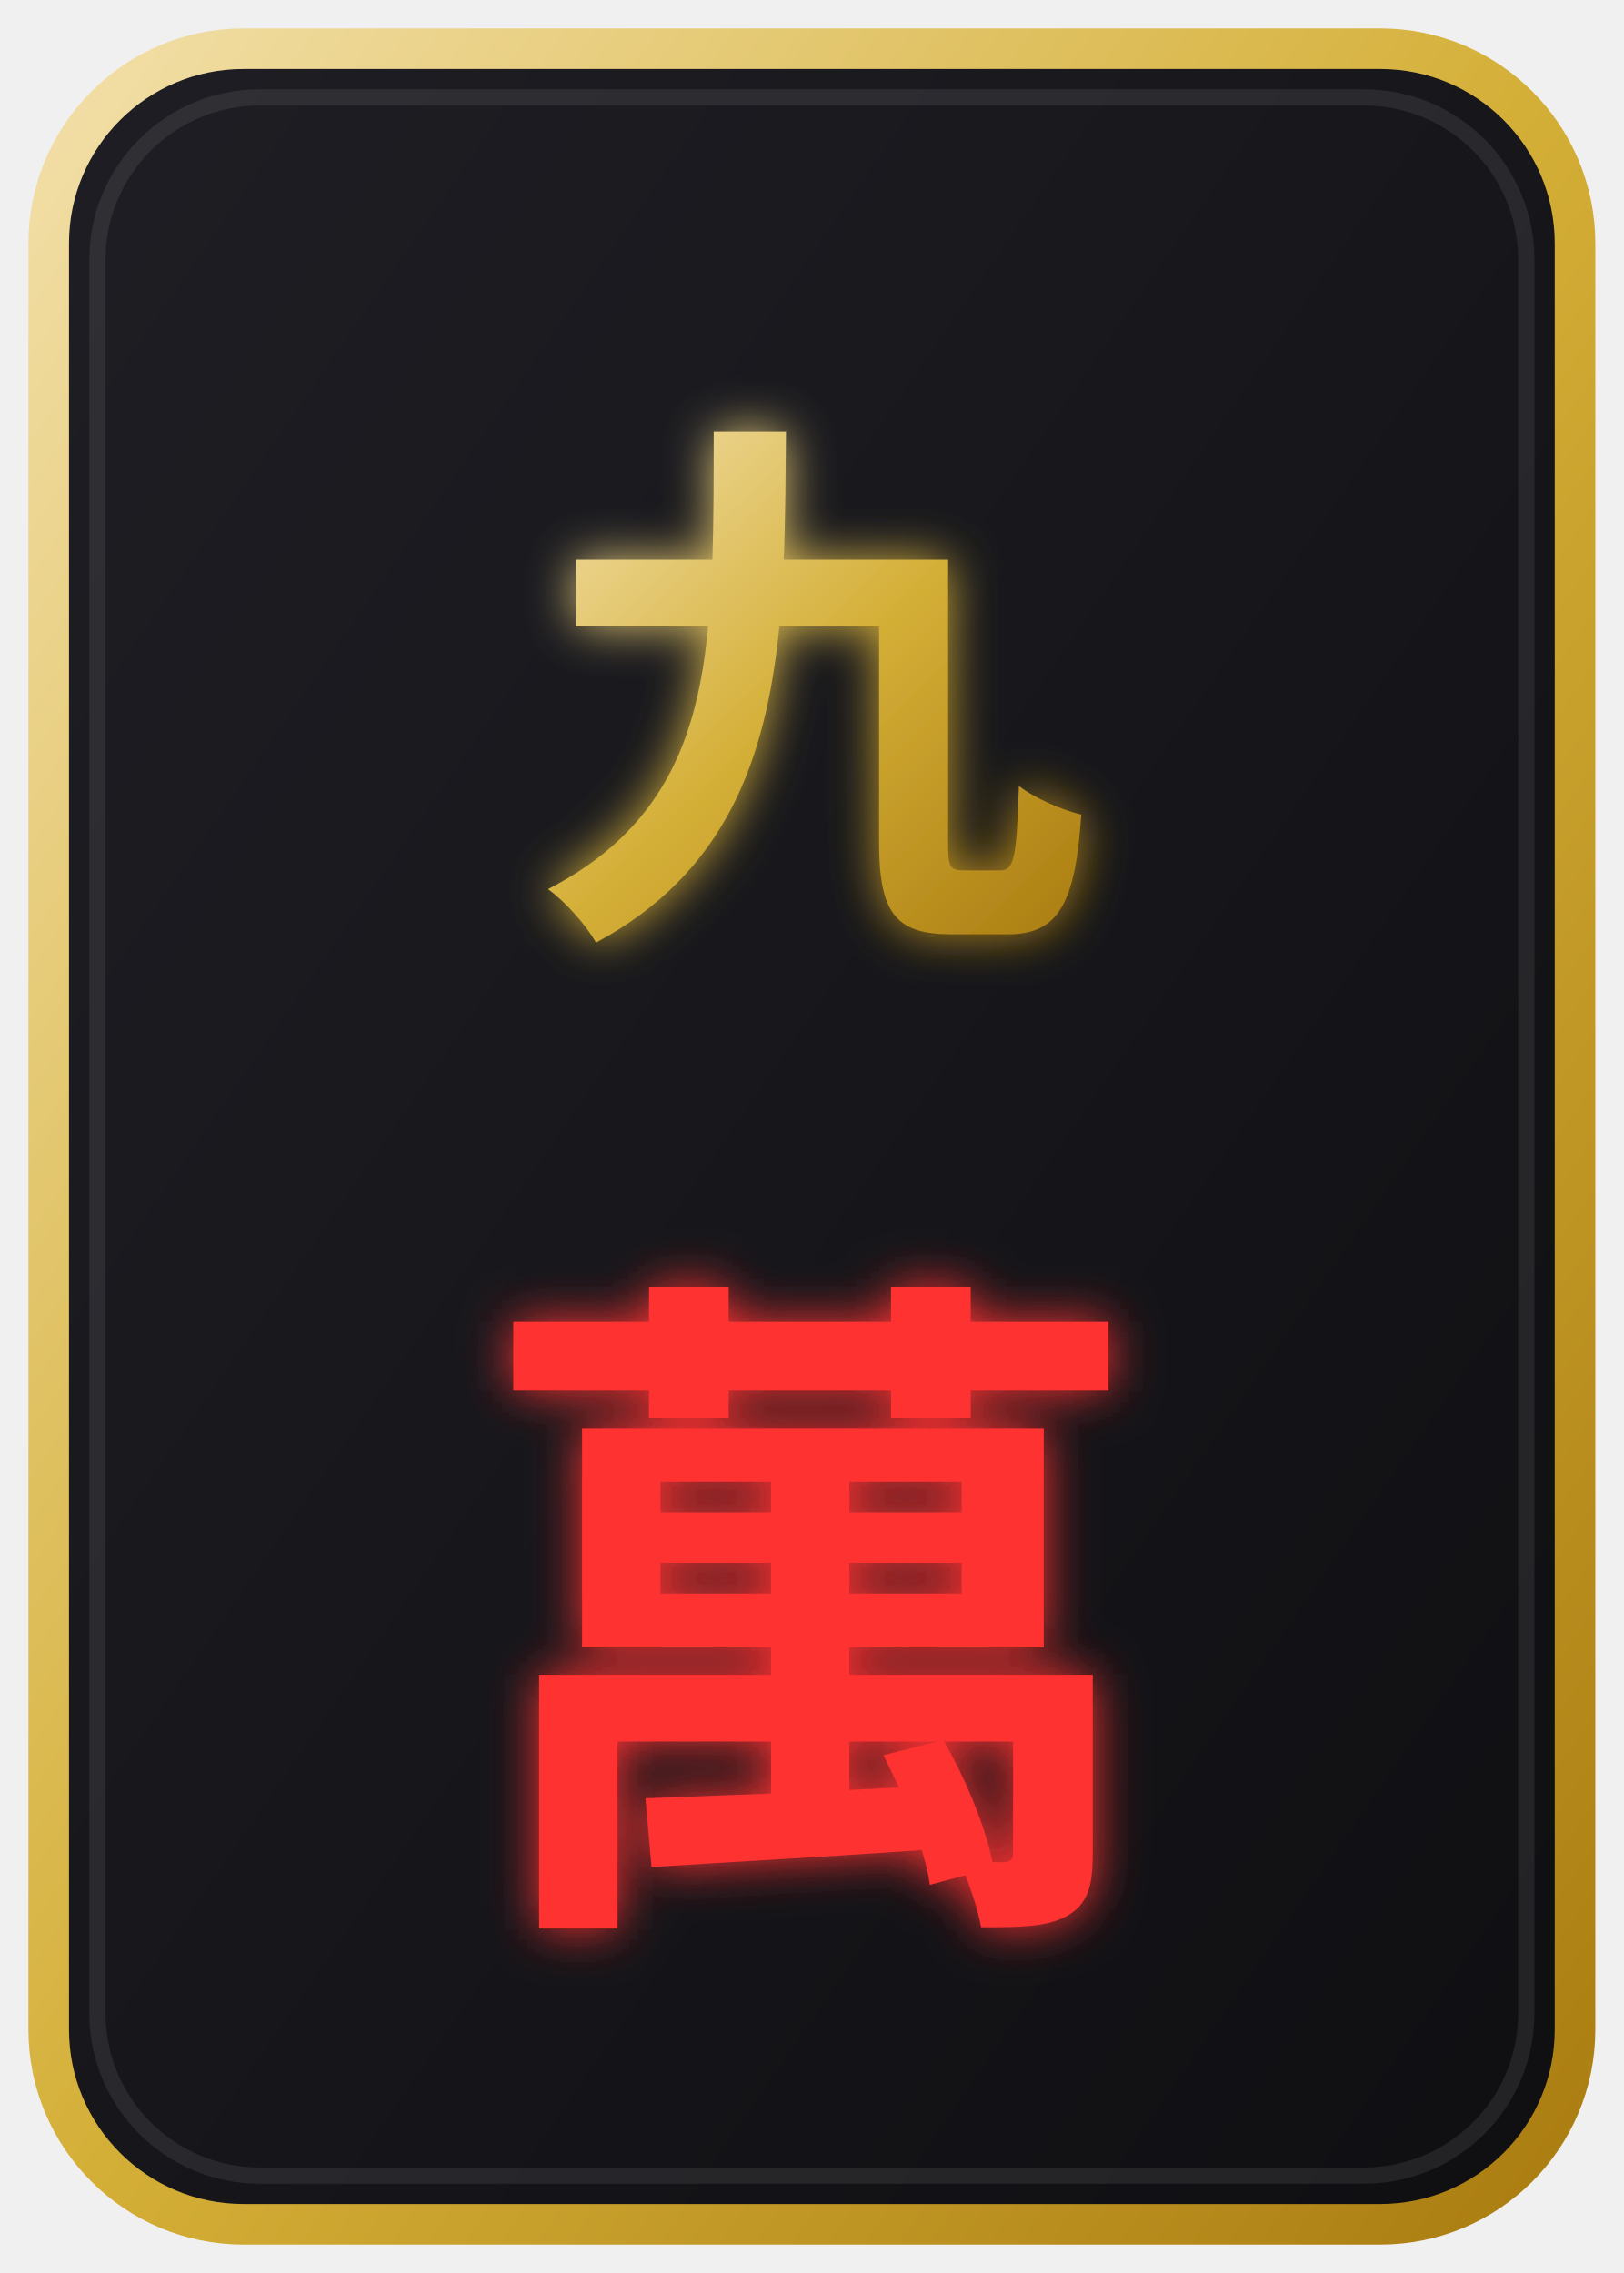
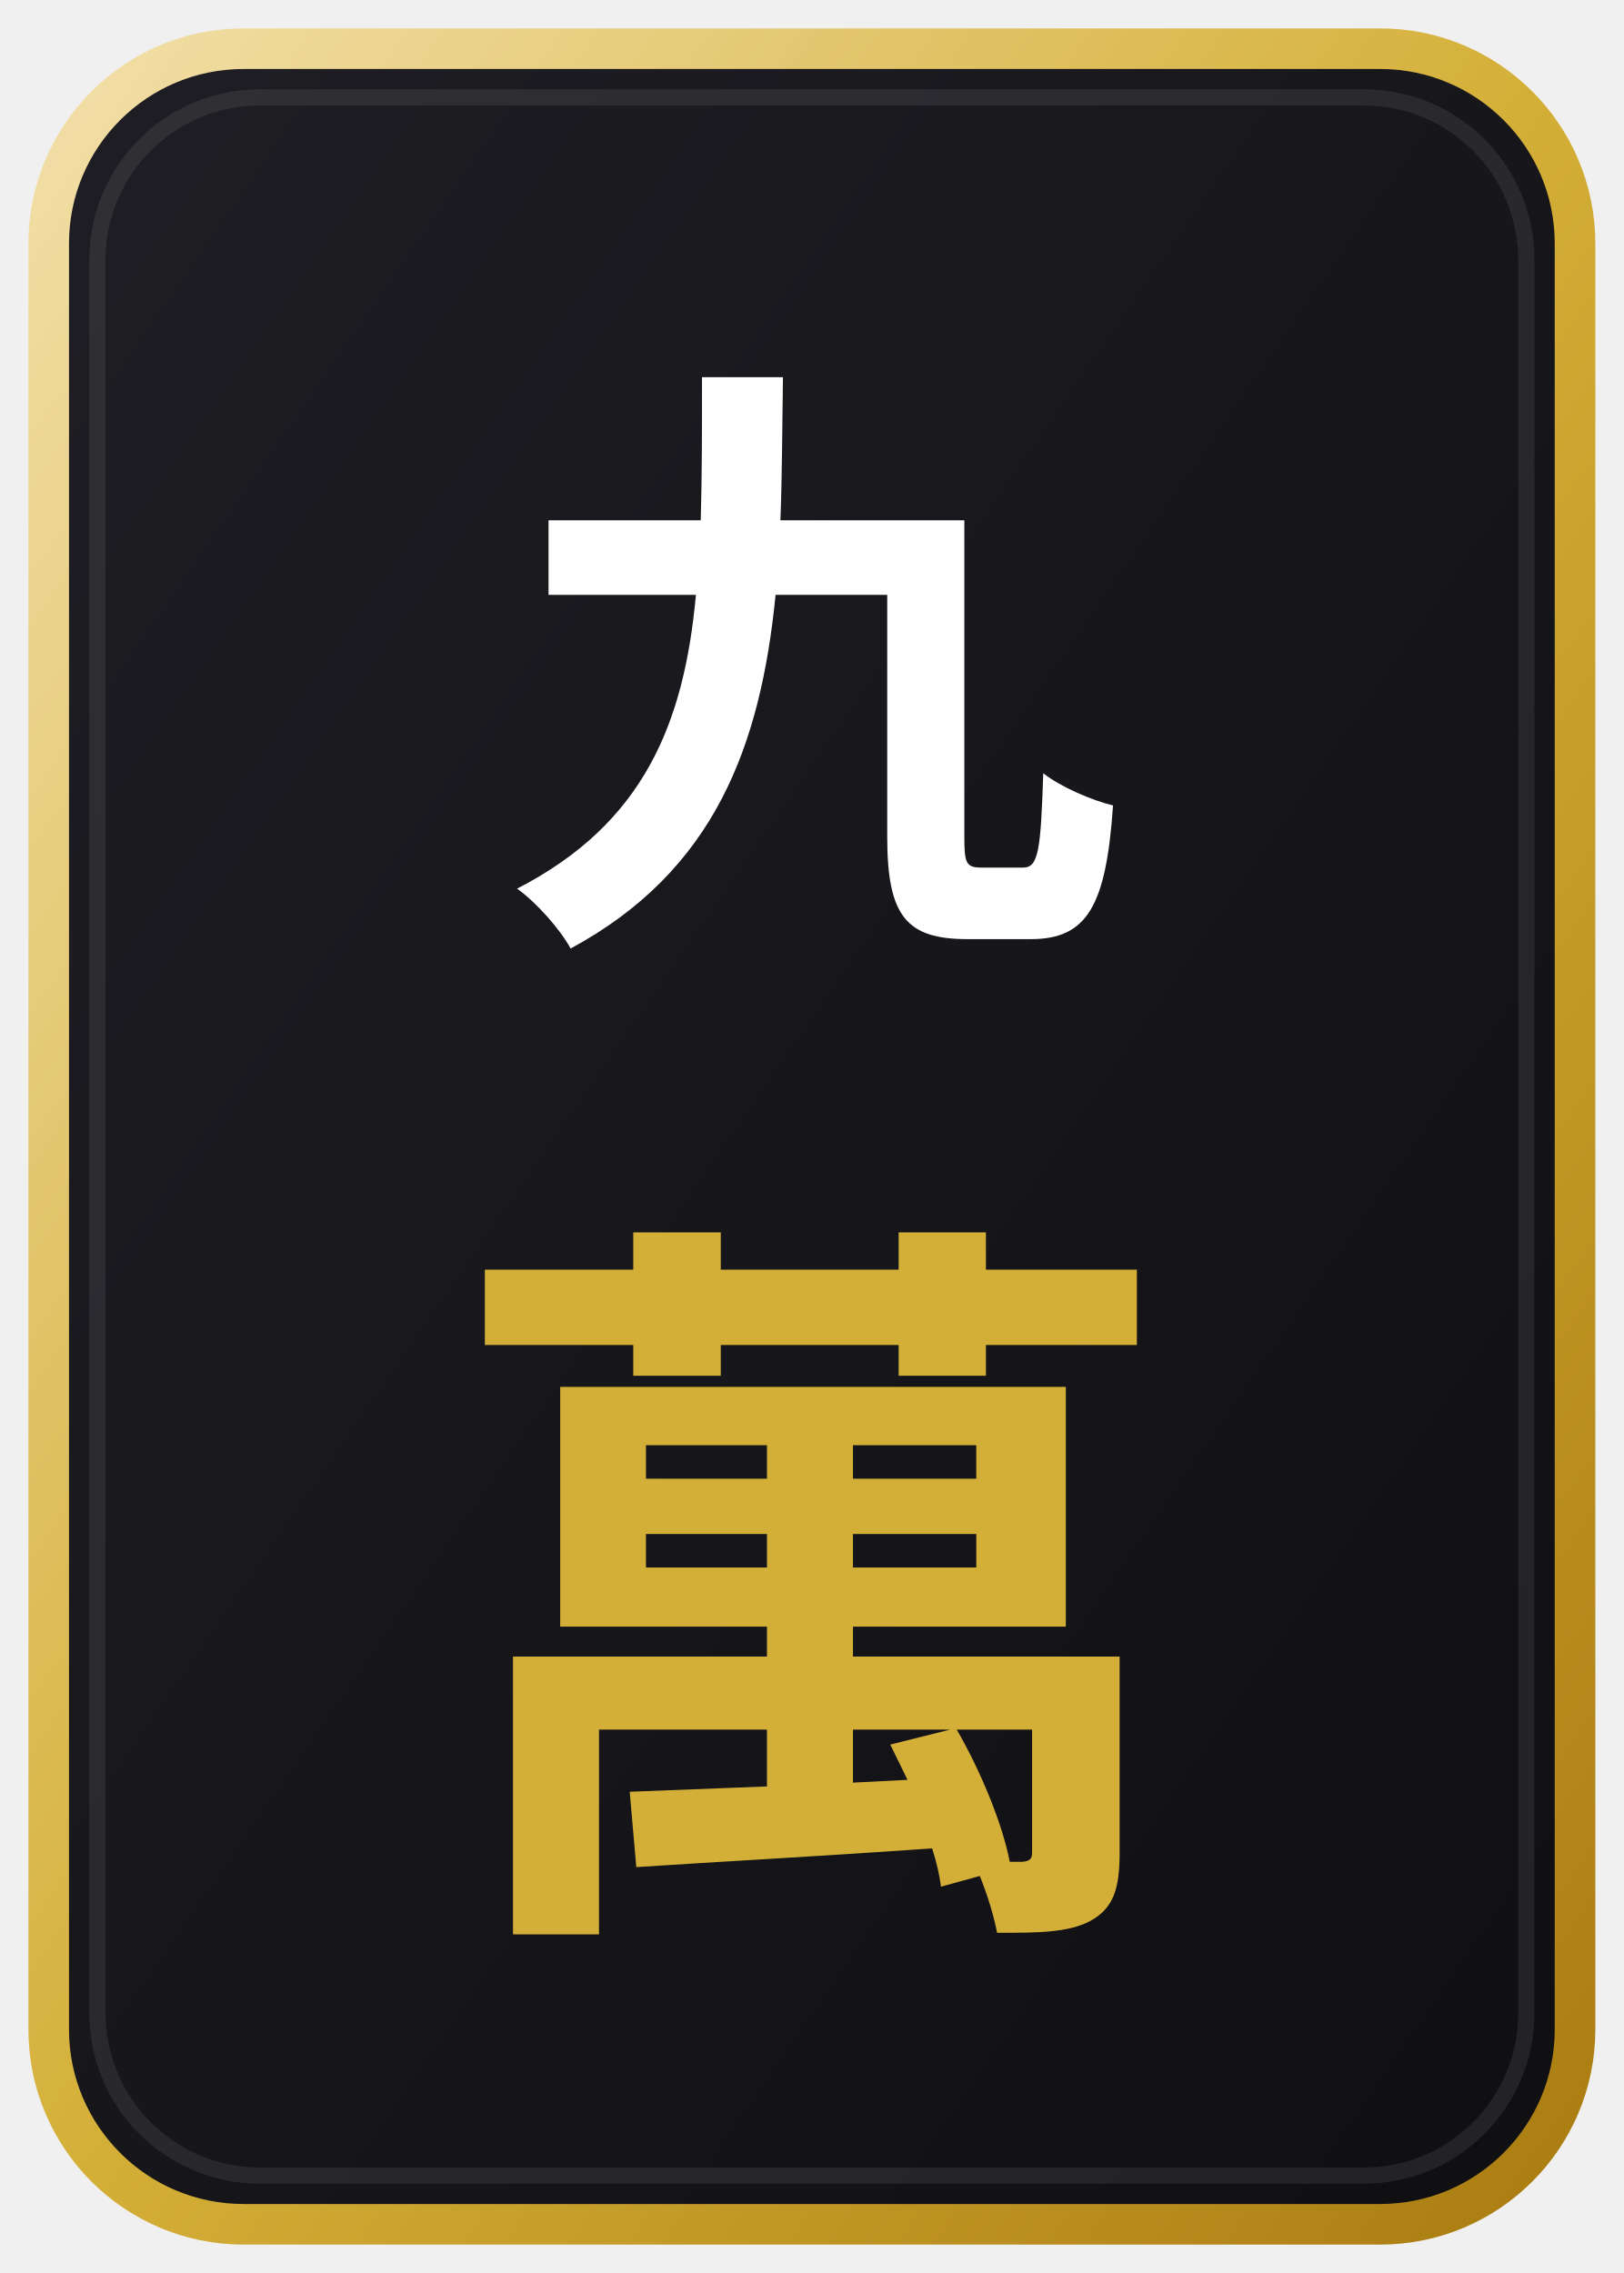
<svg xmlns="http://www.w3.org/2000/svg" viewBox="0 0 100 140" width="100" height="140">
  <defs>
    <linearGradient id="tileBg" x1="0%" y1="0%" x2="100%" y2="100%">
      <stop offset="0%" stop-color="#1e1e24" />
      <stop offset="100%" stop-color="#0f0f12" />
    </linearGradient>
    <linearGradient id="gold" x1="0%" y1="0%" x2="100%" y2="100%">
      <stop offset="0%" stop-color="#f3e0aa" />
      <stop offset="50%" stop-color="#d4af37" />
      <stop offset="100%" stop-color="#aa7c11" />
    </linearGradient>
-     <filter id="glow" x="-20%" y="-20%" width="140%" height="140%">
-       <feGaussianBlur stdDeviation="1.5" result="blur" />
-       <feComposite in="SourceGraphic" in2="blur" operator="over" />
-     </filter>
  </defs>
  <rect x="3" y="3" width="94" height="134" rx="12" ry="12" fill="url(#tileBg)" stroke="url(#gold)" stroke-width="2.5" />
  <rect x="6" y="6" width="88" height="128" rx="10" ry="10" fill="none" stroke="#ffffff" stroke-opacity="0.08" stroke-width="1" />
-   <text x="50" y="55" font-family="serif" font-size="34" font-weight="bold" fill="url(#gold)" text-anchor="middle" filter="url(#glow)">九</text>
-   <text x="50" y="115" font-family="serif" font-size="42" font-weight="bold" fill="#ff3333" text-anchor="middle" filter="url(#glow)">萬</text>
+   <text x="50" y="55" font-family="serif" font-size="38" font-weight="bold" fill="#ffffff" text-anchor="middle">九</text>
+   <text x="50" y="115" font-family="serif" font-size="46" font-weight="bold" fill="#d4af37" text-anchor="middle">萬</text>
</svg>
